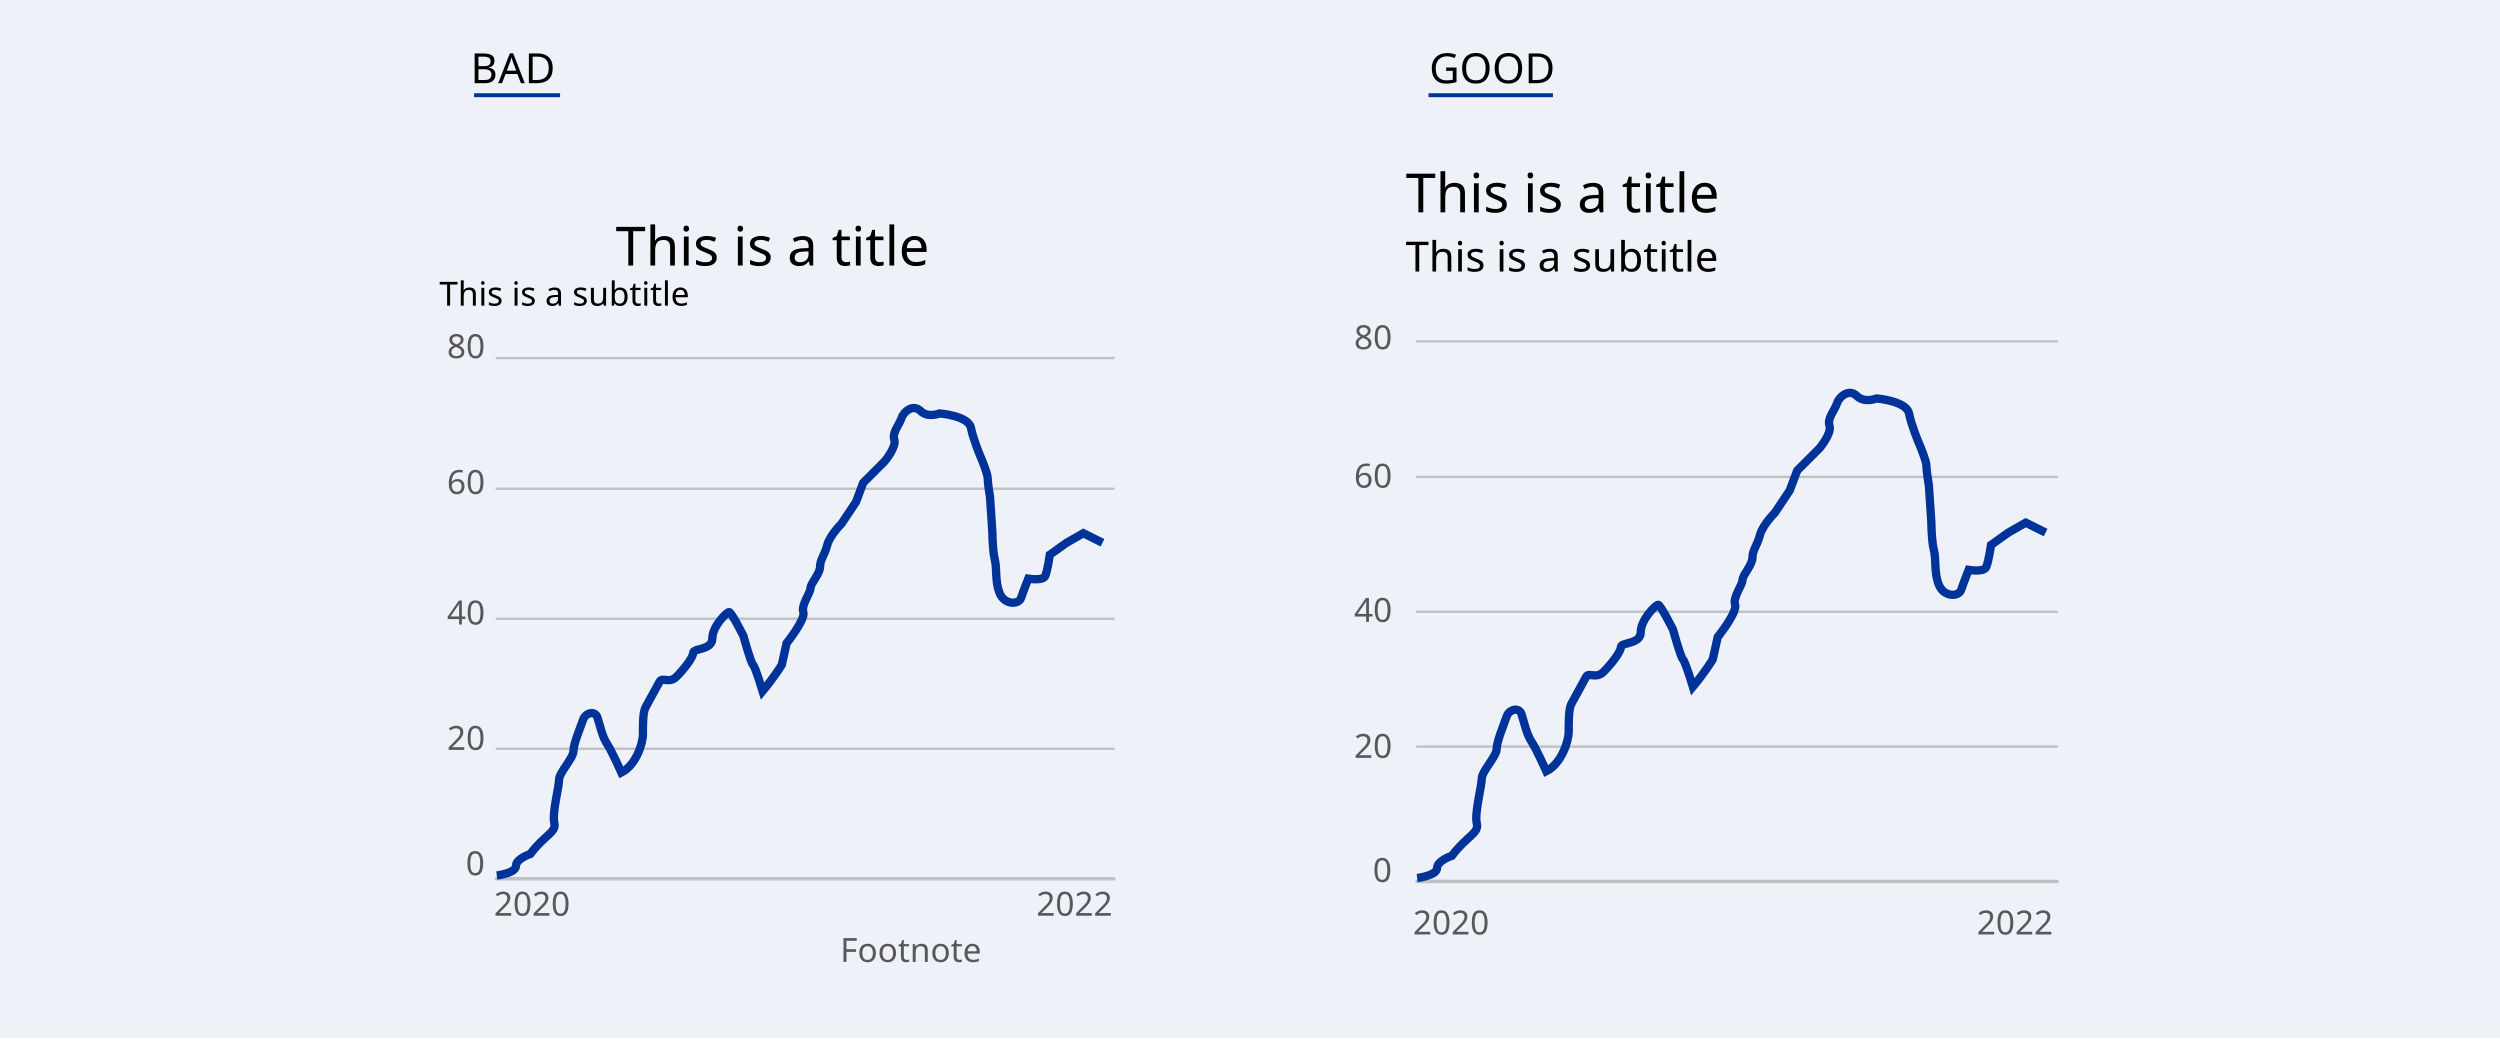
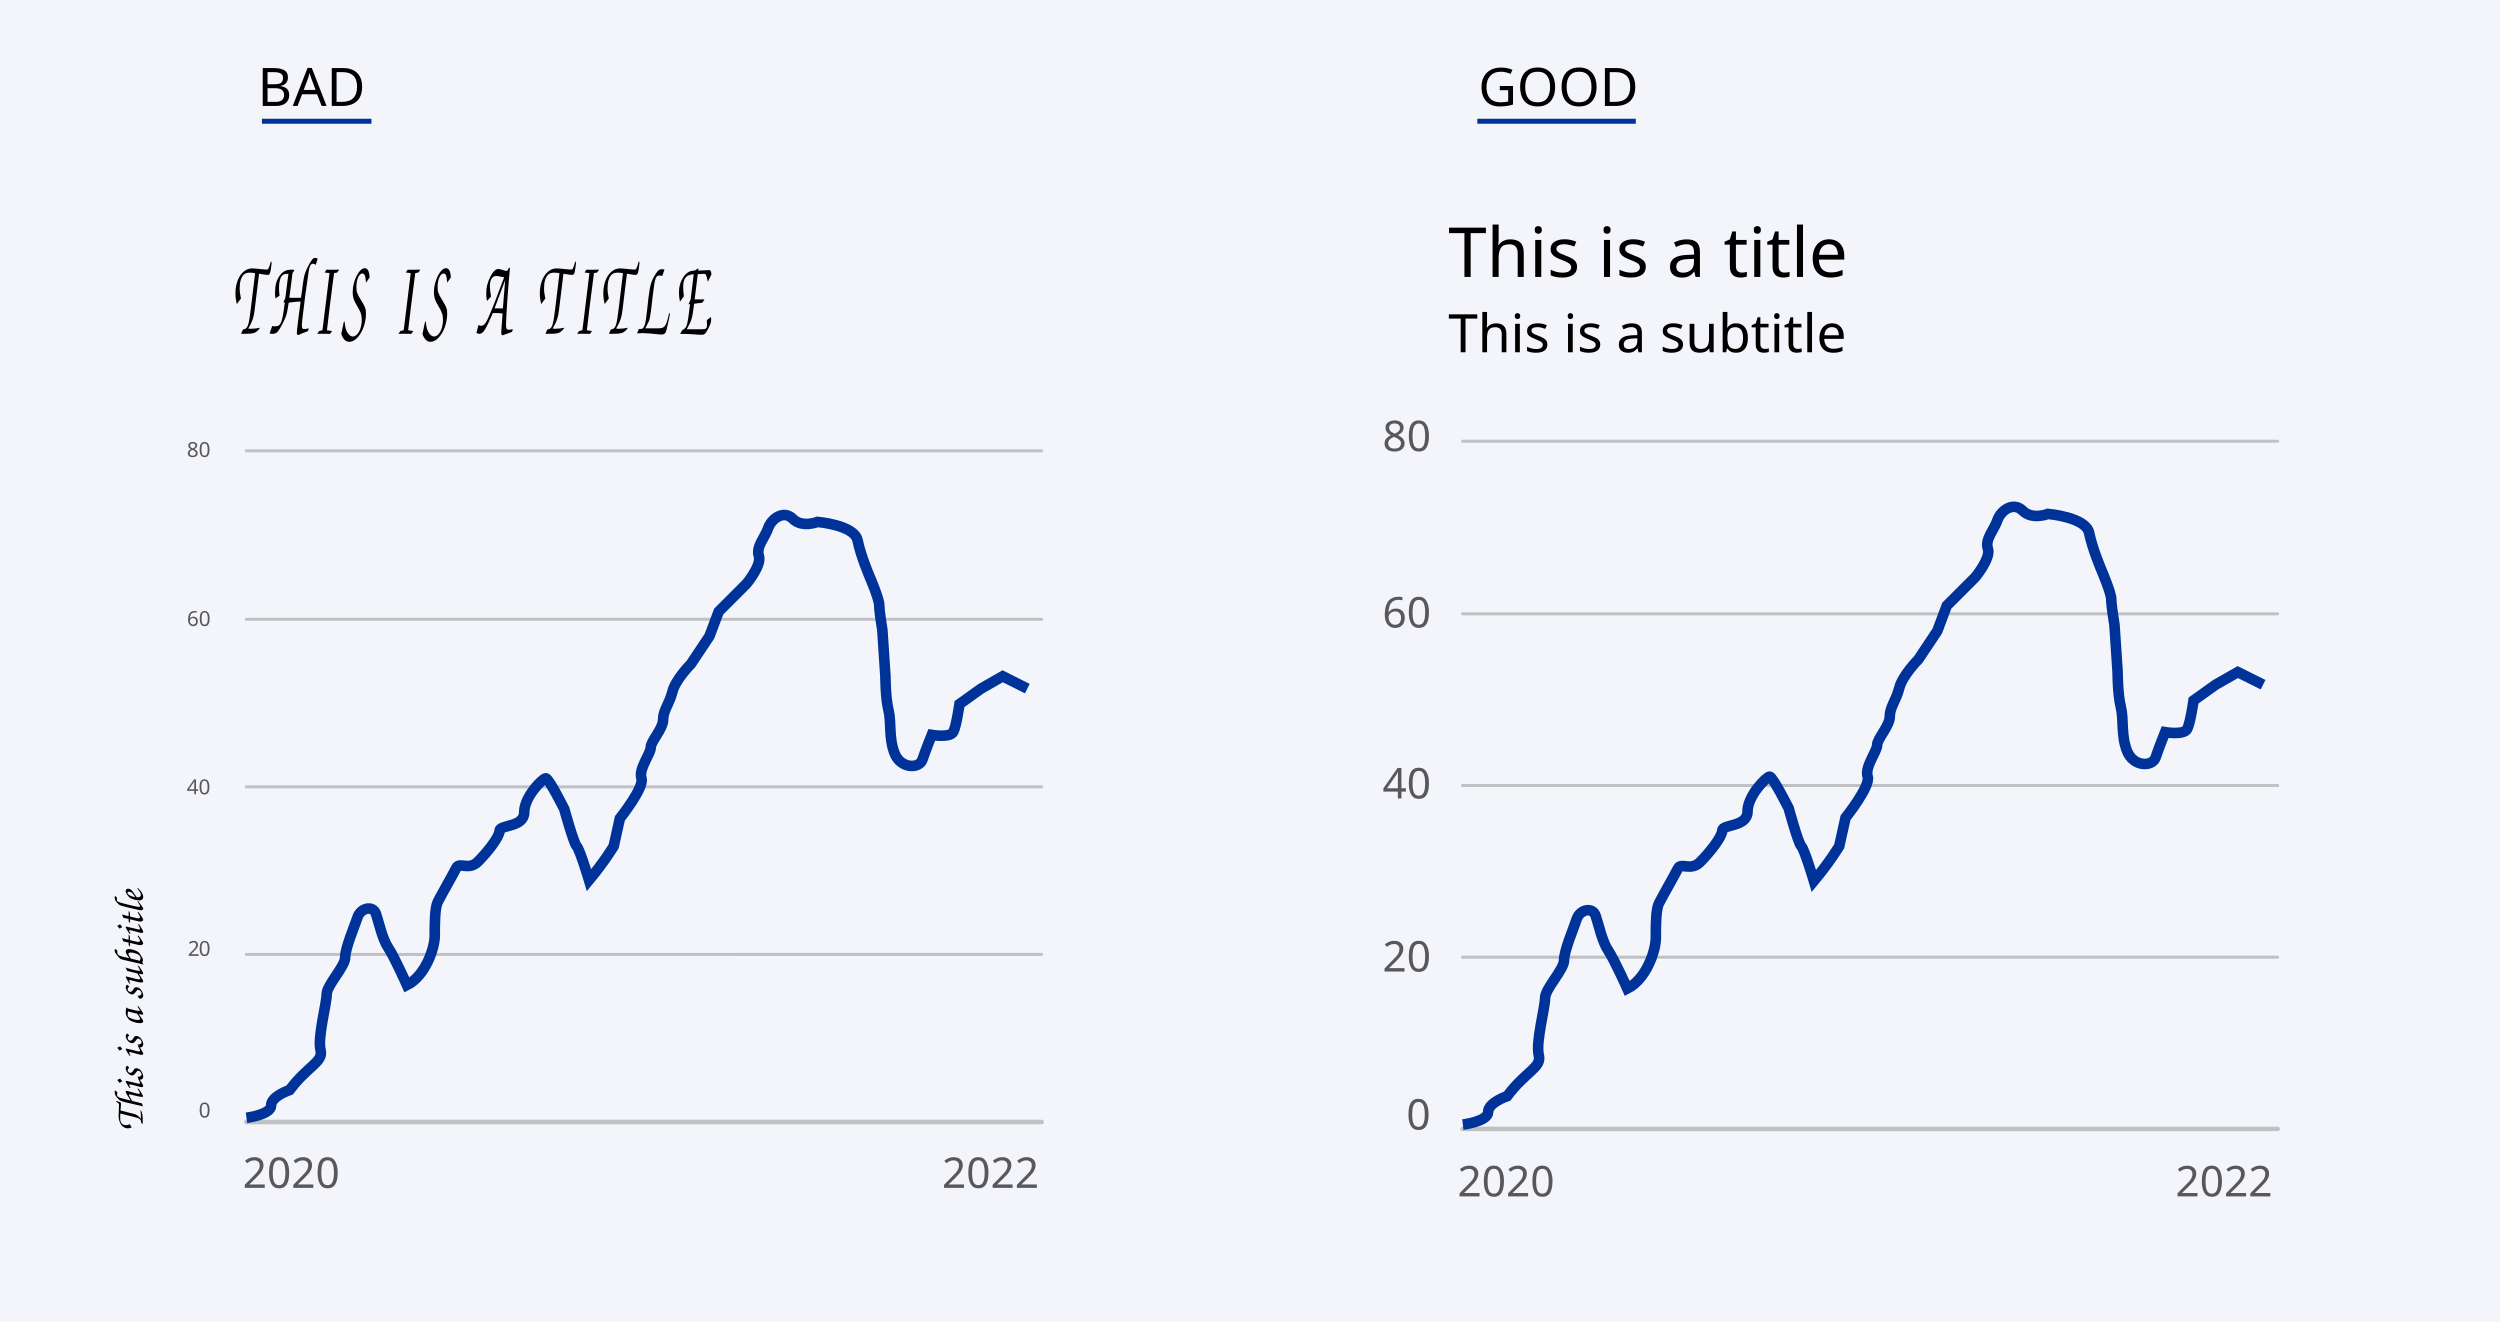
- <svg xmlns="http://www.w3.org/2000/svg" viewBox="0 0 600 250">
-   <g id="Hintergrund">
-     <rect y="-.88" width="600" height="250" fill="rgba(214, 222, 239, .4)" />
-   </g>
-   <g id="Graphic">
-     <line x1="493.69" y1="211.54" x2="340.07" y2="211.54" fill="none" stroke="#c0c1c3" stroke-linecap="round" stroke-miterlimit="10" stroke-width=".85" />
-     <line x1="493.69" y1="179.18" x2="340.07" y2="179.18" fill="none" stroke="#c0c1c3" stroke-linecap="round" stroke-miterlimit="10" stroke-width=".57" />
-     <line x1="493.69" y1="146.82" x2="340.07" y2="146.82" fill="none" stroke="#c0c1c3" stroke-linecap="round" stroke-miterlimit="10" stroke-width=".57" />
-     <line x1="493.69" y1="114.46" x2="340.07" y2="114.46" fill="none" stroke="#c0c1c3" stroke-linecap="round" stroke-miterlimit="10" stroke-width=".57" />
-     <line x1="493.69" y1="81.93" x2="340.07" y2="81.93" fill="none" stroke="#c0c1c3" stroke-linecap="round" stroke-miterlimit="10" stroke-width=".57" />
-   </g>
-   <g id="Text">
-     <text transform="translate(337.38 50.96)" font-family="Ubuntu-Bold, Ubuntu" font-size="13">
-       <tspan x="0" y="0">This is a title</tspan>
-     </text>
-     <text transform="translate(337.38 65.16)" font-family="Ubuntu-Regular, Ubuntu" font-size="10">
-       <tspan x="0" y="0">This is a subtitle</tspan>
-     </text>
-     <text transform="translate(339.11 224.27)" fill="#58585a" font-family="Ubuntu-Regular, Ubuntu" font-size="8">
-       <tspan x="0" y="0">2020</tspan>
-     </text>
-     <text transform="translate(474.43 224.27)" fill="#58585a" font-family="Ubuntu-Regular, Ubuntu" font-size="8">
-       <tspan x="0" y="0">2022</tspan>
-     </text>
-     <text transform="translate(324.97 117.04)" fill="#58585a" font-family="Ubuntu-Regular, Ubuntu" font-size="8">
-       <tspan x="0" y="0">60</tspan>
-     </text>
-     <text transform="translate(324.97 83.8)" fill="#58585a" font-family="Ubuntu-Regular, Ubuntu" font-size="8">
-       <tspan x="0" y="0">80</tspan>
-     </text>
-     <text transform="translate(324.97 149.26)" fill="#58585a" font-family="Ubuntu-Regular, Ubuntu" font-size="8">
-       <tspan x="0" y="0">40</tspan>
-     </text>
-     <text transform="translate(324.97 181.89)" fill="#58585a" font-family="Ubuntu-Regular, Ubuntu" font-size="8">
-       <tspan x="0" y="0">20</tspan>
-     </text>
-     <text transform="translate(329.48 211.67)" fill="#58585a" font-family="Ubuntu-Regular, Ubuntu" font-size="8">
-       <tspan x="0" y="0">0</tspan>
-     </text>
-     <path d="M340.12,210.73s4.77-.6,4.77-2.38,3.58-2.98,3.58-2.98c3.58-4.77,6.56-5.37,5.96-7.75-.6-2.38,1.19-8.94,1.19-10.73s3.58-5.37,3.58-7.15,1.79-5.96,2.38-7.75,2.98-2.38,3.58-.6c.6,1.79,1.19,4.77,2.38,6.56s3.58,7.15,3.58,7.15c3.58-1.79,5.37-7.15,5.37-9.54s0-5.37,.6-6.56,2.98-5.37,3.58-6.56c.6-1.19,2.38,.6,4.17-1.19,1.79-1.79,4.17-4.77,4.17-5.96s4.77-.6,4.77-3.58,3.58-6.56,4.17-6.56,3.58,5.96,3.58,5.96c0,0,1.79,6.56,2.38,7.15,.6,.6,2.38,6.56,2.38,6.56,2.98-3.58,4.77-6.56,4.77-6.56l1.19-5.37s4.77-5.96,4.17-7.75,1.79-4.77,1.79-5.96,2.38-3.58,2.38-5.37,1.19-2.98,1.79-5.37c.6-2.38,3.58-5.37,3.58-5.37l3.58-5.37,1.79-4.77,5.37-5.37s2.98-3.58,2.38-5.37,1.19-3.58,1.79-5.37,2.98-3.58,4.77-1.79c1.79,1.79,4.77,.6,4.77,.6,0,0,7.15,.6,7.75,3.58,.6,2.98,2.38,7.15,2.38,7.15,0,0,1.79,4.17,1.79,5.37s.6,4.77,.6,4.77l.6,8.94s0,4.17,.6,6.56c.6,2.38,0,5.37,1.19,8.35s4.77,2.98,5.37,1.19c.6-1.79,1.79-4.77,1.79-4.77,0,0,3.58,.6,4.17-.6,.6-1.19,1.19-5.37,1.19-5.37l4.17-2.98,4.17-2.38,4.77,2.38" fill="none" stroke="#039" stroke-miterlimit="10" stroke-width="2" />
-     <rect x="342.84" y="22.38" width="29.87" height=".94" fill="#039" />
-     <rect x="113.78" y="22.38" width="20.64" height=".94" fill="#039" />
-     <text transform="translate(343.02 19.97)" font-family="Ubuntu-Bold, Ubuntu" font-size="10">
-       <tspan x="0" y="0">GOOD</tspan>
-     </text>
-     <text transform="translate(112.95 19.97)" font-family="Ubuntu-Bold, Ubuntu" font-size="10">
-       <tspan x="0" y="0" letter-spacing="0em">B</tspan>
-       <tspan x="6.62" y="0">AD</tspan>
-     </text>
-     <line x1="267.29" y1="210.9" x2="119.19" y2="210.9" fill="none" stroke="#c0c1c3" stroke-linecap="round" stroke-miterlimit="10" stroke-width=".85" />
-     <line x1="267.29" y1="179.7" x2="119.19" y2="179.7" fill="none" stroke="#c0c1c3" stroke-linecap="round" stroke-miterlimit="10" stroke-width=".57" />
-     <line x1="267.29" y1="148.5" x2="119.19" y2="148.5" fill="none" stroke="#c0c1c3" stroke-linecap="round" stroke-miterlimit="10" stroke-width=".57" />
-     <line x1="267.29" y1="117.3" x2="119.19" y2="117.3" fill="none" stroke="#c0c1c3" stroke-linecap="round" stroke-miterlimit="10" stroke-width=".57" />
-     <line x1="267.29" y1="85.94" x2="119.19" y2="85.94" fill="none" stroke="#c0c1c3" stroke-linecap="round" stroke-miterlimit="10" stroke-width=".57" />
-     <text transform="translate(147.76 63.73)" font-family="Ubuntu-Bold, Ubuntu" font-size="13">
-       <tspan x="0" y="0">This is a title</tspan>
-     </text>
-     <text transform="translate(105.45 73.36)" font-family="Ubuntu-Regular, Ubuntu" font-size="8">
-       <tspan x="0" y="0">This is a subtitle</tspan>
-     </text>
-     <text transform="translate(201.65 230.87)" fill="#58585a" font-family="Ubuntu-Light, Ubuntu" font-size="8">
-       <tspan x="0" y="0">Footnote</tspan>
-     </text>
-     <text transform="translate(118.54 219.77)" fill="#58585a" font-family="Ubuntu-Regular, Ubuntu" font-size="8">
-       <tspan x="0" y="0">2020</tspan>
-     </text>
-     <text transform="translate(248.72 219.77)" fill="#58585a" font-family="Ubuntu-Regular, Ubuntu" font-size="8">
-       <tspan x="0" y="0">2022</tspan>
-     </text>
-     <text transform="translate(107.27 118.55)" fill="#58585a" font-family="Ubuntu-Regular, Ubuntu" font-size="8">
-       <tspan x="0" y="0">60</tspan>
-     </text>
-     <text transform="translate(107.27 85.95)" fill="#58585a" font-family="Ubuntu-Regular, Ubuntu" font-size="8">
-       <tspan x="0" y="0">80</tspan>
-     </text>
-     <text transform="translate(107.27 149.88)" fill="#58585a" font-family="Ubuntu-Regular, Ubuntu" font-size="8">
-       <tspan x="0" y="0">40</tspan>
-     </text>
-     <text transform="translate(107.27 179.97)" fill="#58585a" font-family="Ubuntu-Regular, Ubuntu" font-size="8">
-       <tspan x="0" y="0">20</tspan>
-     </text>
-     <text transform="translate(111.78 210.05)" fill="#58585a" font-family="Ubuntu-Regular, Ubuntu" font-size="8">
-       <tspan x="0" y="0">0</tspan>
-     </text>
-     <path d="M119.23,210.12s4.6-.57,4.6-2.3,3.45-2.87,3.45-2.87c3.45-4.6,6.32-5.17,5.75-7.47s1.15-8.62,1.15-10.35,3.45-5.17,3.45-6.9,1.72-5.75,2.3-7.47,2.87-2.3,3.45-.57c.57,1.72,1.15,4.6,2.3,6.32s3.45,6.9,3.45,6.9c3.45-1.72,5.17-6.9,5.17-9.2s0-5.17,.57-6.32,2.87-5.17,3.45-6.32,2.3,.57,4.02-1.15,4.02-4.6,4.02-5.75,4.6-.57,4.6-3.45,3.45-6.32,4.02-6.32,3.45,5.75,3.45,5.75c0,0,1.72,6.32,2.3,6.9,.57,.57,2.3,6.32,2.3,6.32,2.87-3.45,4.6-6.32,4.6-6.32l1.15-5.17s4.6-5.75,4.02-7.47c-.57-1.72,1.72-4.6,1.72-5.75s2.3-3.45,2.3-5.17,1.15-2.87,1.72-5.17c.57-2.3,3.45-5.17,3.45-5.17l3.45-5.17,1.72-4.6,5.17-5.17s2.87-3.45,2.3-5.17c-.57-1.72,1.15-3.45,1.72-5.17s2.87-3.45,4.6-1.72c1.72,1.72,4.6,.57,4.6,.57,0,0,6.9,.57,7.47,3.45,.57,2.87,2.3,6.9,2.3,6.9,0,0,1.72,4.02,1.72,5.17s.57,4.6,.57,4.6l.57,8.62s0,4.02,.57,6.32c.57,2.3,0,5.17,1.15,8.05,1.15,2.87,4.6,2.87,5.17,1.15s1.72-4.6,1.72-4.6c0,0,3.45,.57,4.02-.57s1.15-5.17,1.15-5.17l4.02-2.87,4.02-2.3,4.6,2.3" fill="none" stroke="#039" stroke-miterlimit="10" stroke-width="2" />
-   </g>
+ <svg xmlns="http://www.w3.org/2000/svg" id="Text" viewBox="0 0 471.19 250">
+   <rect x="-64.4" y="-.88" width="600" height="250" fill="#f3f5fa" />
+   <line x1="429.28" y1="212.77" x2="275.66" y2="212.77" fill="none" stroke="#c0c1c3" stroke-linecap="round" stroke-miterlimit="10" stroke-width=".85" />
+   <line x1="429.28" y1="180.41" x2="275.66" y2="180.41" fill="none" stroke="#c0c1c3" stroke-linecap="round" stroke-miterlimit="10" stroke-width=".57" />
+   <line x1="429.28" y1="148.05" x2="275.66" y2="148.05" fill="none" stroke="#c0c1c3" stroke-linecap="round" stroke-miterlimit="10" stroke-width=".57" />
+   <line x1="429.28" y1="115.69" x2="275.66" y2="115.69" fill="none" stroke="#c0c1c3" stroke-linecap="round" stroke-miterlimit="10" stroke-width=".57" />
+   <line x1="429.28" y1="83.16" x2="275.66" y2="83.16" fill="none" stroke="#c0c1c3" stroke-linecap="round" stroke-miterlimit="10" stroke-width=".57" />
+   <rect x="278.44" y="22.38" width="29.87" height=".94" fill="#039" />
+   <rect x="49.37" y="22.38" width="20.64" height=".94" fill="#039" />
+   <text transform="translate(278.62 19.97)" font-family="Ubuntu-Bold, Ubuntu" font-size="10">
+     <tspan x="0" y="0">GOOD</tspan>
+   </text>
+   <text transform="translate(48.55 19.97)" font-family="Ubuntu-Bold, Ubuntu" font-size="10">
+     <tspan x="0" y="0" letter-spacing="0em">B</tspan>
+     <tspan x="6.62" y="0">AD</tspan>
+   </text>
+   <text transform="translate(272.98 52.19)" font-family="Ubuntu-Bold, Ubuntu" font-size="13">
+     <tspan x="0" y="0">This is a title</tspan>
+   </text>
+   <text transform="translate(272.98 66.39)" font-family="Ubuntu-Regular, Ubuntu" font-size="10">
+     <tspan x="0" y="0">This is a subtitle</tspan>
+   </text>
+   <text transform="translate(274.7 225.49)" fill="#58585a" font-family="Ubuntu-Regular, Ubuntu" font-size="8">
+     <tspan x="0" y="0">2020</tspan>
+   </text>
+   <text transform="translate(410.02 225.49)" fill="#58585a" font-family="Ubuntu-Regular, Ubuntu" font-size="8">
+     <tspan x="0" y="0">2022</tspan>
+   </text>
+   <text transform="translate(260.56 118.27)" fill="#58585a" font-family="Ubuntu-Regular, Ubuntu" font-size="8">
+     <tspan x="0" y="0">60</tspan>
+   </text>
+   <text transform="translate(260.56 85.03)" fill="#58585a" font-family="Ubuntu-Regular, Ubuntu" font-size="8">
+     <tspan x="0" y="0">80</tspan>
+   </text>
+   <text transform="translate(260.56 150.49)" fill="#58585a" font-family="Ubuntu-Regular, Ubuntu" font-size="8">
+     <tspan x="0" y="0">40</tspan>
+   </text>
+   <text transform="translate(260.56 183.11)" fill="#58585a" font-family="Ubuntu-Regular, Ubuntu" font-size="8">
+     <tspan x="0" y="0">20</tspan>
+   </text>
+   <text transform="translate(265.07 212.9)" fill="#58585a" font-family="Ubuntu-Regular, Ubuntu" font-size="8">
+     <tspan x="0" y="0">0</tspan>
+   </text>
+   <path d="M275.71,211.96s4.77-.6,4.77-2.38,3.58-2.98,3.58-2.98c3.58-4.77,6.56-5.37,5.96-7.75-.6-2.38,1.19-8.94,1.19-10.73s3.58-5.37,3.58-7.15,1.79-5.96,2.38-7.75,2.98-2.38,3.58-.6c.6,1.79,1.19,4.77,2.38,6.56s3.58,7.15,3.58,7.15c3.58-1.79,5.37-7.15,5.37-9.54s0-5.37,.6-6.56,2.98-5.37,3.58-6.56c.6-1.19,2.38,.6,4.17-1.19s4.17-4.77,4.17-5.96,4.77-.6,4.77-3.58,3.58-6.56,4.17-6.56,3.58,5.96,3.58,5.96c0,0,1.79,6.56,2.38,7.15,.6,.6,2.38,6.56,2.38,6.56,2.98-3.58,4.77-6.56,4.77-6.56l1.19-5.37s4.77-5.96,4.17-7.75c-.6-1.79,1.79-4.77,1.79-5.96s2.38-3.58,2.38-5.37,1.19-2.98,1.79-5.37c.6-2.38,3.58-5.37,3.58-5.37l3.58-5.37,1.79-4.77,5.37-5.37s2.98-3.58,2.38-5.37,1.19-3.58,1.79-5.37,2.98-3.58,4.77-1.79c1.79,1.79,4.77,.6,4.77,.6,0,0,7.15,.6,7.75,3.58,.6,2.98,2.38,7.15,2.38,7.15,0,0,1.79,4.17,1.79,5.37s.6,4.77,.6,4.77l.6,8.94s0,4.17,.6,6.56c.6,2.38,0,5.37,1.19,8.35s4.77,2.98,5.37,1.19c.6-1.79,1.79-4.77,1.79-4.77,0,0,3.58,.6,4.17-.6,.6-1.19,1.19-5.37,1.19-5.37l4.17-2.98,4.17-2.38,4.77,2.38" fill="none" stroke="#039" stroke-miterlimit="10" stroke-width="2" />
+   <line x1="196.33" y1="211.47" x2="46.41" y2="211.47" fill="none" stroke="#c0c1c3" stroke-linecap="round" stroke-miterlimit="10" stroke-width=".85" />
+   <line x1="196.33" y1="179.88" x2="46.41" y2="179.89" fill="none" stroke="#c0c1c3" stroke-linecap="round" stroke-miterlimit="10" stroke-width=".57" />
+   <line x1="196.33" y1="148.3" x2="46.41" y2="148.3" fill="none" stroke="#c0c1c3" stroke-linecap="round" stroke-miterlimit="10" stroke-width=".57" />
+   <line x1="196.33" y1="116.72" x2="46.41" y2="116.72" fill="none" stroke="#c0c1c3" stroke-linecap="round" stroke-miterlimit="10" stroke-width=".57" />
+   <line x1="196.33" y1="84.97" x2="46.41" y2="84.97" fill="none" stroke="#c0c1c3" stroke-linecap="round" stroke-miterlimit="10" stroke-width=".57" />
+   <text transform="translate(43.78 62.92) scale(.49 1)" font-family="ComicSansMS, 'Comic Sans MS'" font-size="21.11" letter-spacing=".14em">
+     <tspan x="0" y="0">THIS IS A TITLE</tspan>
+   </text>
+   <text transform="translate(26.9 213.12) rotate(-90)" font-family="ComicSansMS, 'Comic Sans MS'" font-size="7.79">
+     <tspan x="0" y="0">This is a subtitle</tspan>
+   </text>
+   <text transform="translate(45.74 223.89)" fill="#58585a" font-family="BodoniOldFasURW-RegIta, 'BodoniOldFasURW RegIta'" font-size="8">
+     <tspan x="0" y="0">2020</tspan>
+   </text>
+   <text transform="translate(177.54 223.89)" fill="#58585a" font-family="BodoniOldFasURW-RegIta, 'BodoniOldFasURW RegIta'" font-size="8">
+     <tspan x="0" y="0">2022</tspan>
+   </text>
+   <text transform="translate(35.23 117.98)" fill="#58585a" font-family="GTAmerica-Light, 'GT America'" font-size="3.9">
+     <tspan x="0" y="0">60</tspan>
+   </text>
+   <text transform="translate(35.21 86.12)" fill="#58585a" font-family="GTAmerica-Light, 'GT America'" font-size="3.9">
+     <tspan x="0" y="0">80</tspan>
+   </text>
+   <text transform="translate(35.19 149.7)" fill="#58585a" font-family="GTAmerica-Light, 'GT America'" font-size="3.9">
+     <tspan x="0" y="0">40</tspan>
+   </text>
+   <text transform="translate(35.39 180.16)" fill="#58585a" font-family="GTAmerica-Light, 'GT America'" font-size="3.9">
+     <tspan x="0" y="0" letter-spacing="-.01em">2</tspan>
+     <tspan x="2.06" y="0">0</tspan>
+   </text>
+   <text transform="translate(37.45 210.62)" fill="#58585a" font-family="GTAmerica-Light, 'GT America'" font-size="3.9">
+     <tspan x="0" y="0">0</tspan>
+   </text>
+   <path d="M46.45,210.68s4.65-.58,4.65-2.33,3.49-2.91,3.49-2.91c3.49-4.65,6.4-5.24,5.82-7.56-.58-2.33,1.16-8.73,1.16-10.47s3.49-5.24,3.49-6.98,1.75-5.82,2.33-7.56,2.91-2.33,3.49-.58c.58,1.75,1.16,4.65,2.33,6.4,1.16,1.75,3.49,6.98,3.49,6.98,3.49-1.75,5.24-6.98,5.24-9.31s0-5.24,.58-6.4,2.91-5.24,3.49-6.4c.58-1.16,2.33,.58,4.07-1.16,1.75-1.75,4.07-4.65,4.07-5.82s4.65-.58,4.65-3.49,3.49-6.4,4.07-6.4,3.49,5.82,3.49,5.82c0,0,1.75,6.4,2.33,6.98s2.33,6.4,2.33,6.4c2.91-3.49,4.65-6.4,4.65-6.4l1.16-5.24s4.65-5.82,4.07-7.56c-.58-1.75,1.75-4.65,1.75-5.82s2.33-3.49,2.33-5.24,1.16-2.91,1.75-5.24c.58-2.33,3.49-5.24,3.49-5.24l3.49-5.24,1.75-4.65,5.24-5.24s2.91-3.49,2.33-5.24c-.58-1.75,1.16-3.49,1.75-5.24s2.91-3.49,4.65-1.75c1.75,1.75,4.65,.58,4.65,.58,0,0,6.98,.58,7.56,3.49s2.33,6.98,2.33,6.98c0,0,1.75,4.07,1.75,5.24s.58,4.65,.58,4.65l.58,8.73s0,4.07,.58,6.4c.58,2.33,0,5.24,1.16,8.15,1.16,2.91,4.65,2.91,5.24,1.16,.58-1.75,1.75-4.65,1.75-4.65,0,0,3.49,.58,4.07-.58s1.16-5.24,1.16-5.24l4.07-2.91,4.07-2.33,4.65,2.33" fill="none" stroke="#039" stroke-miterlimit="10" stroke-width="2" />
</svg>
